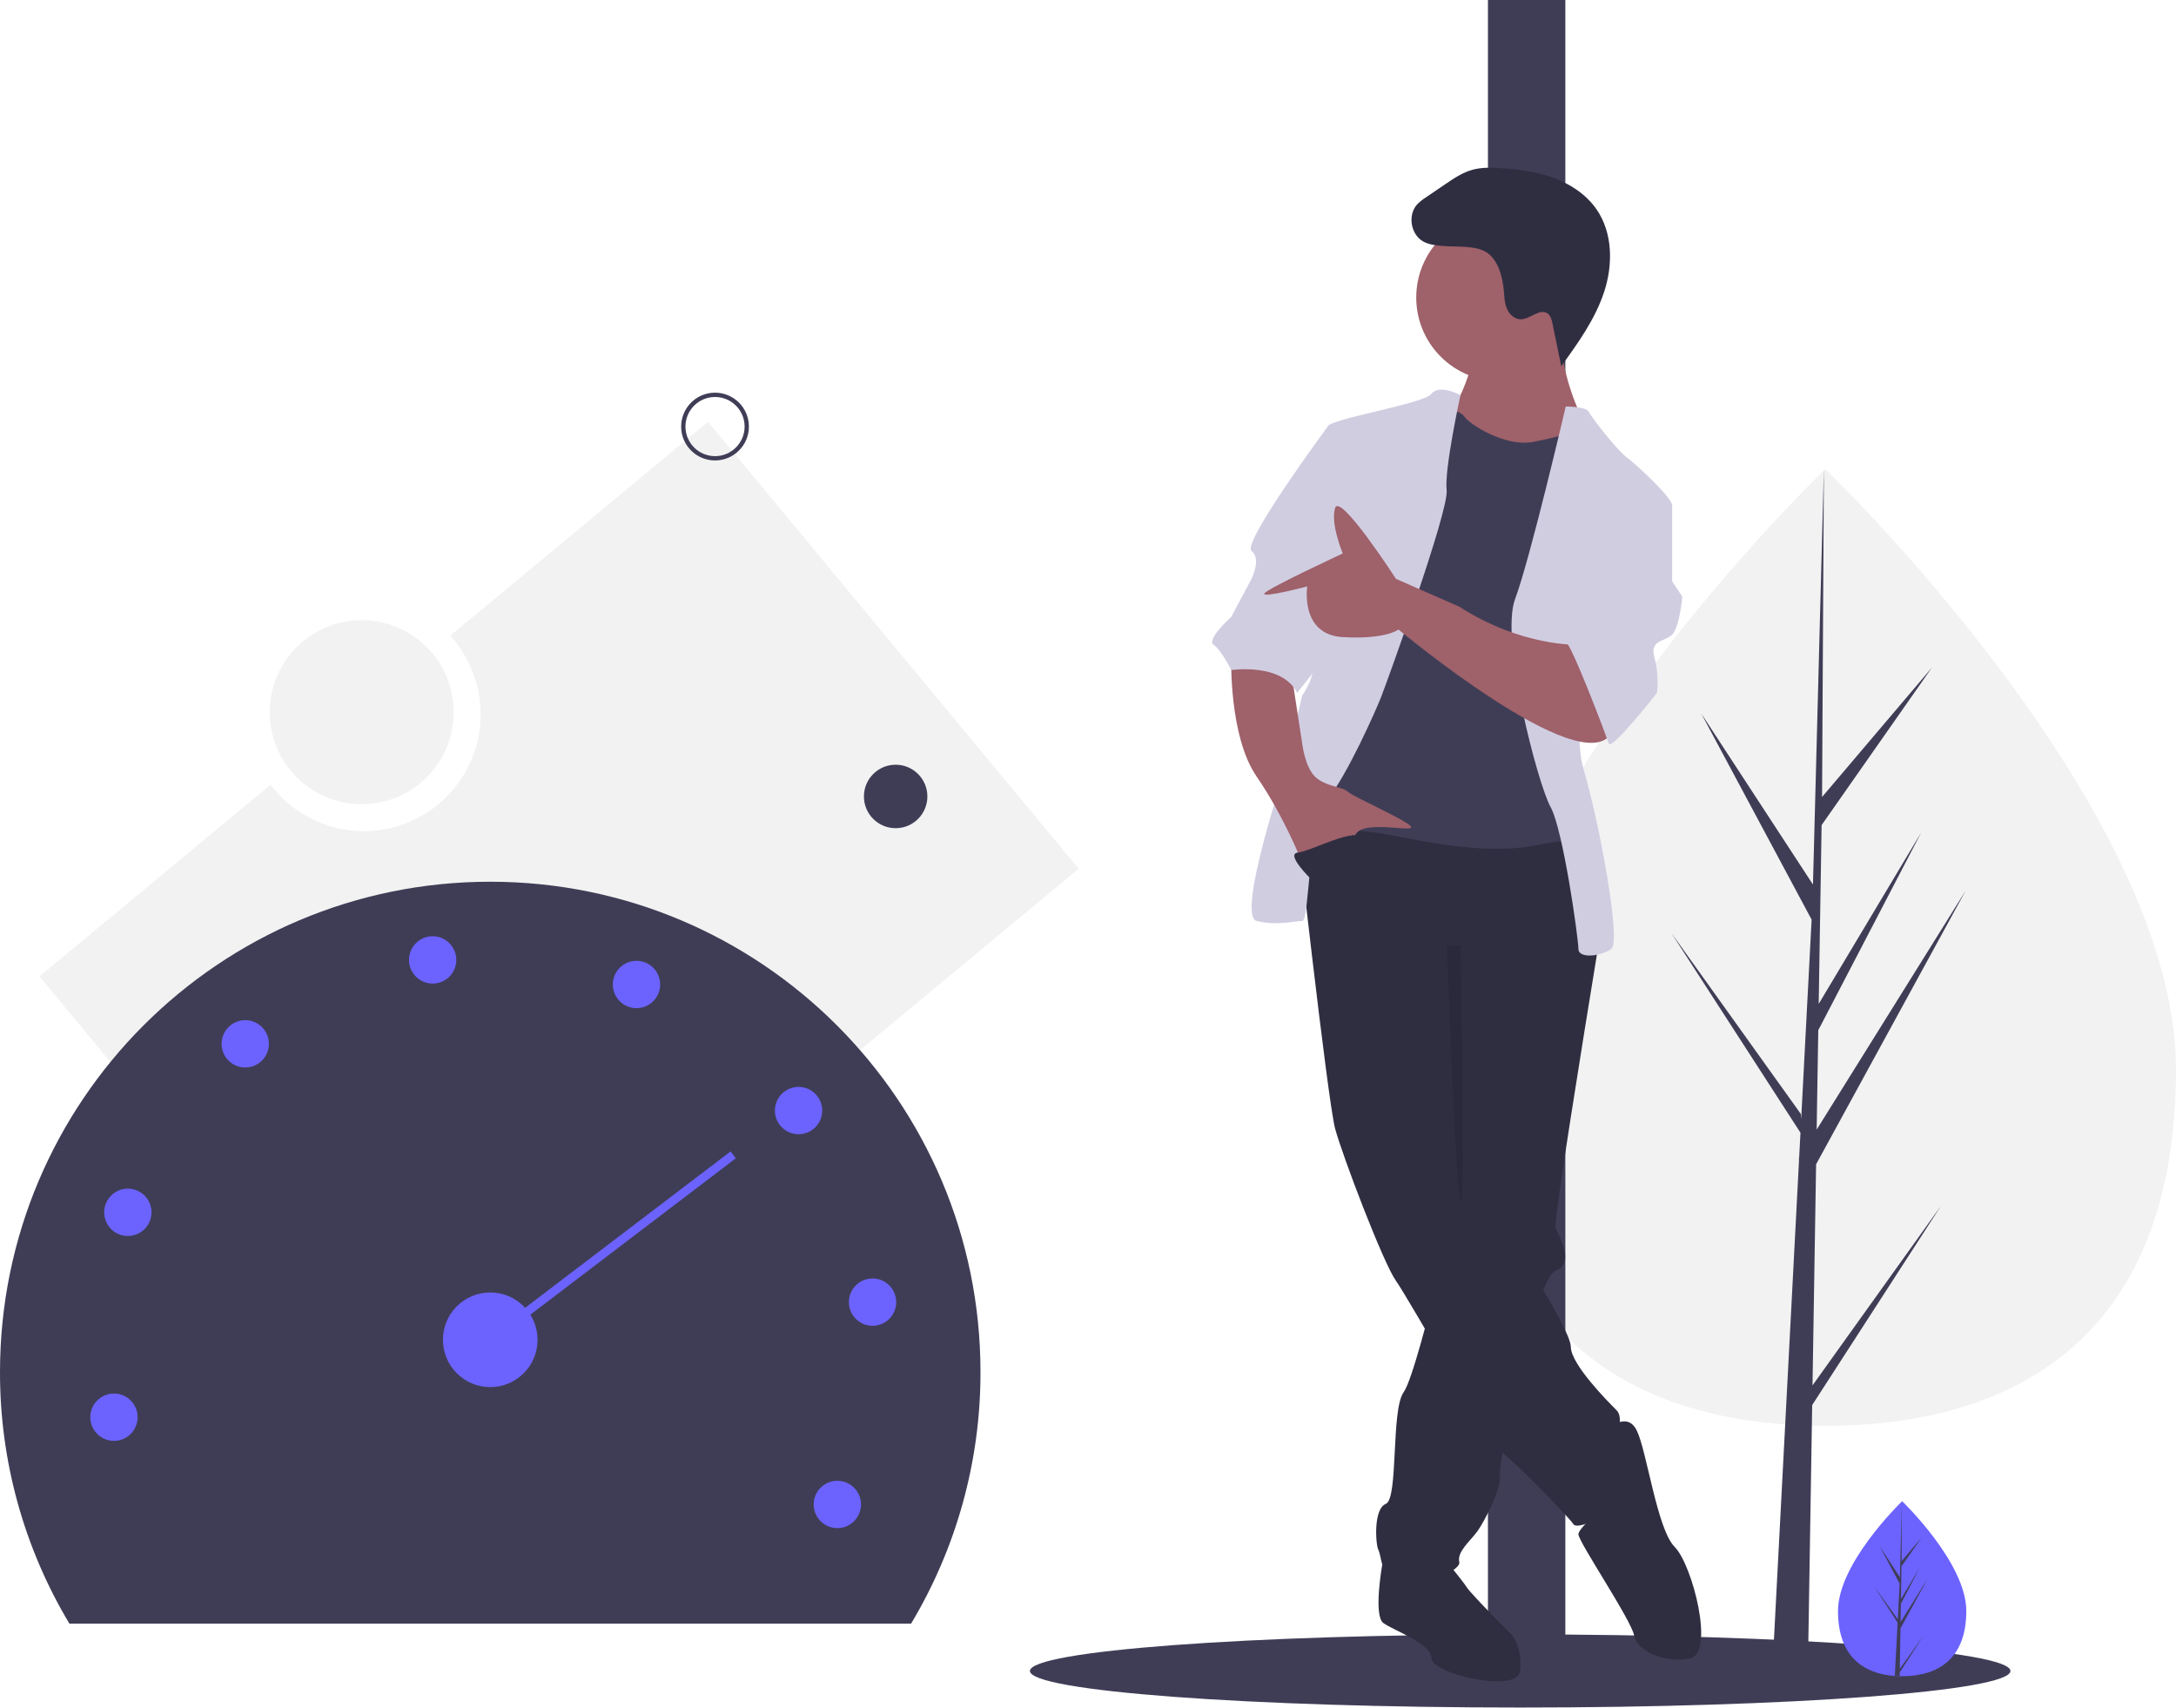
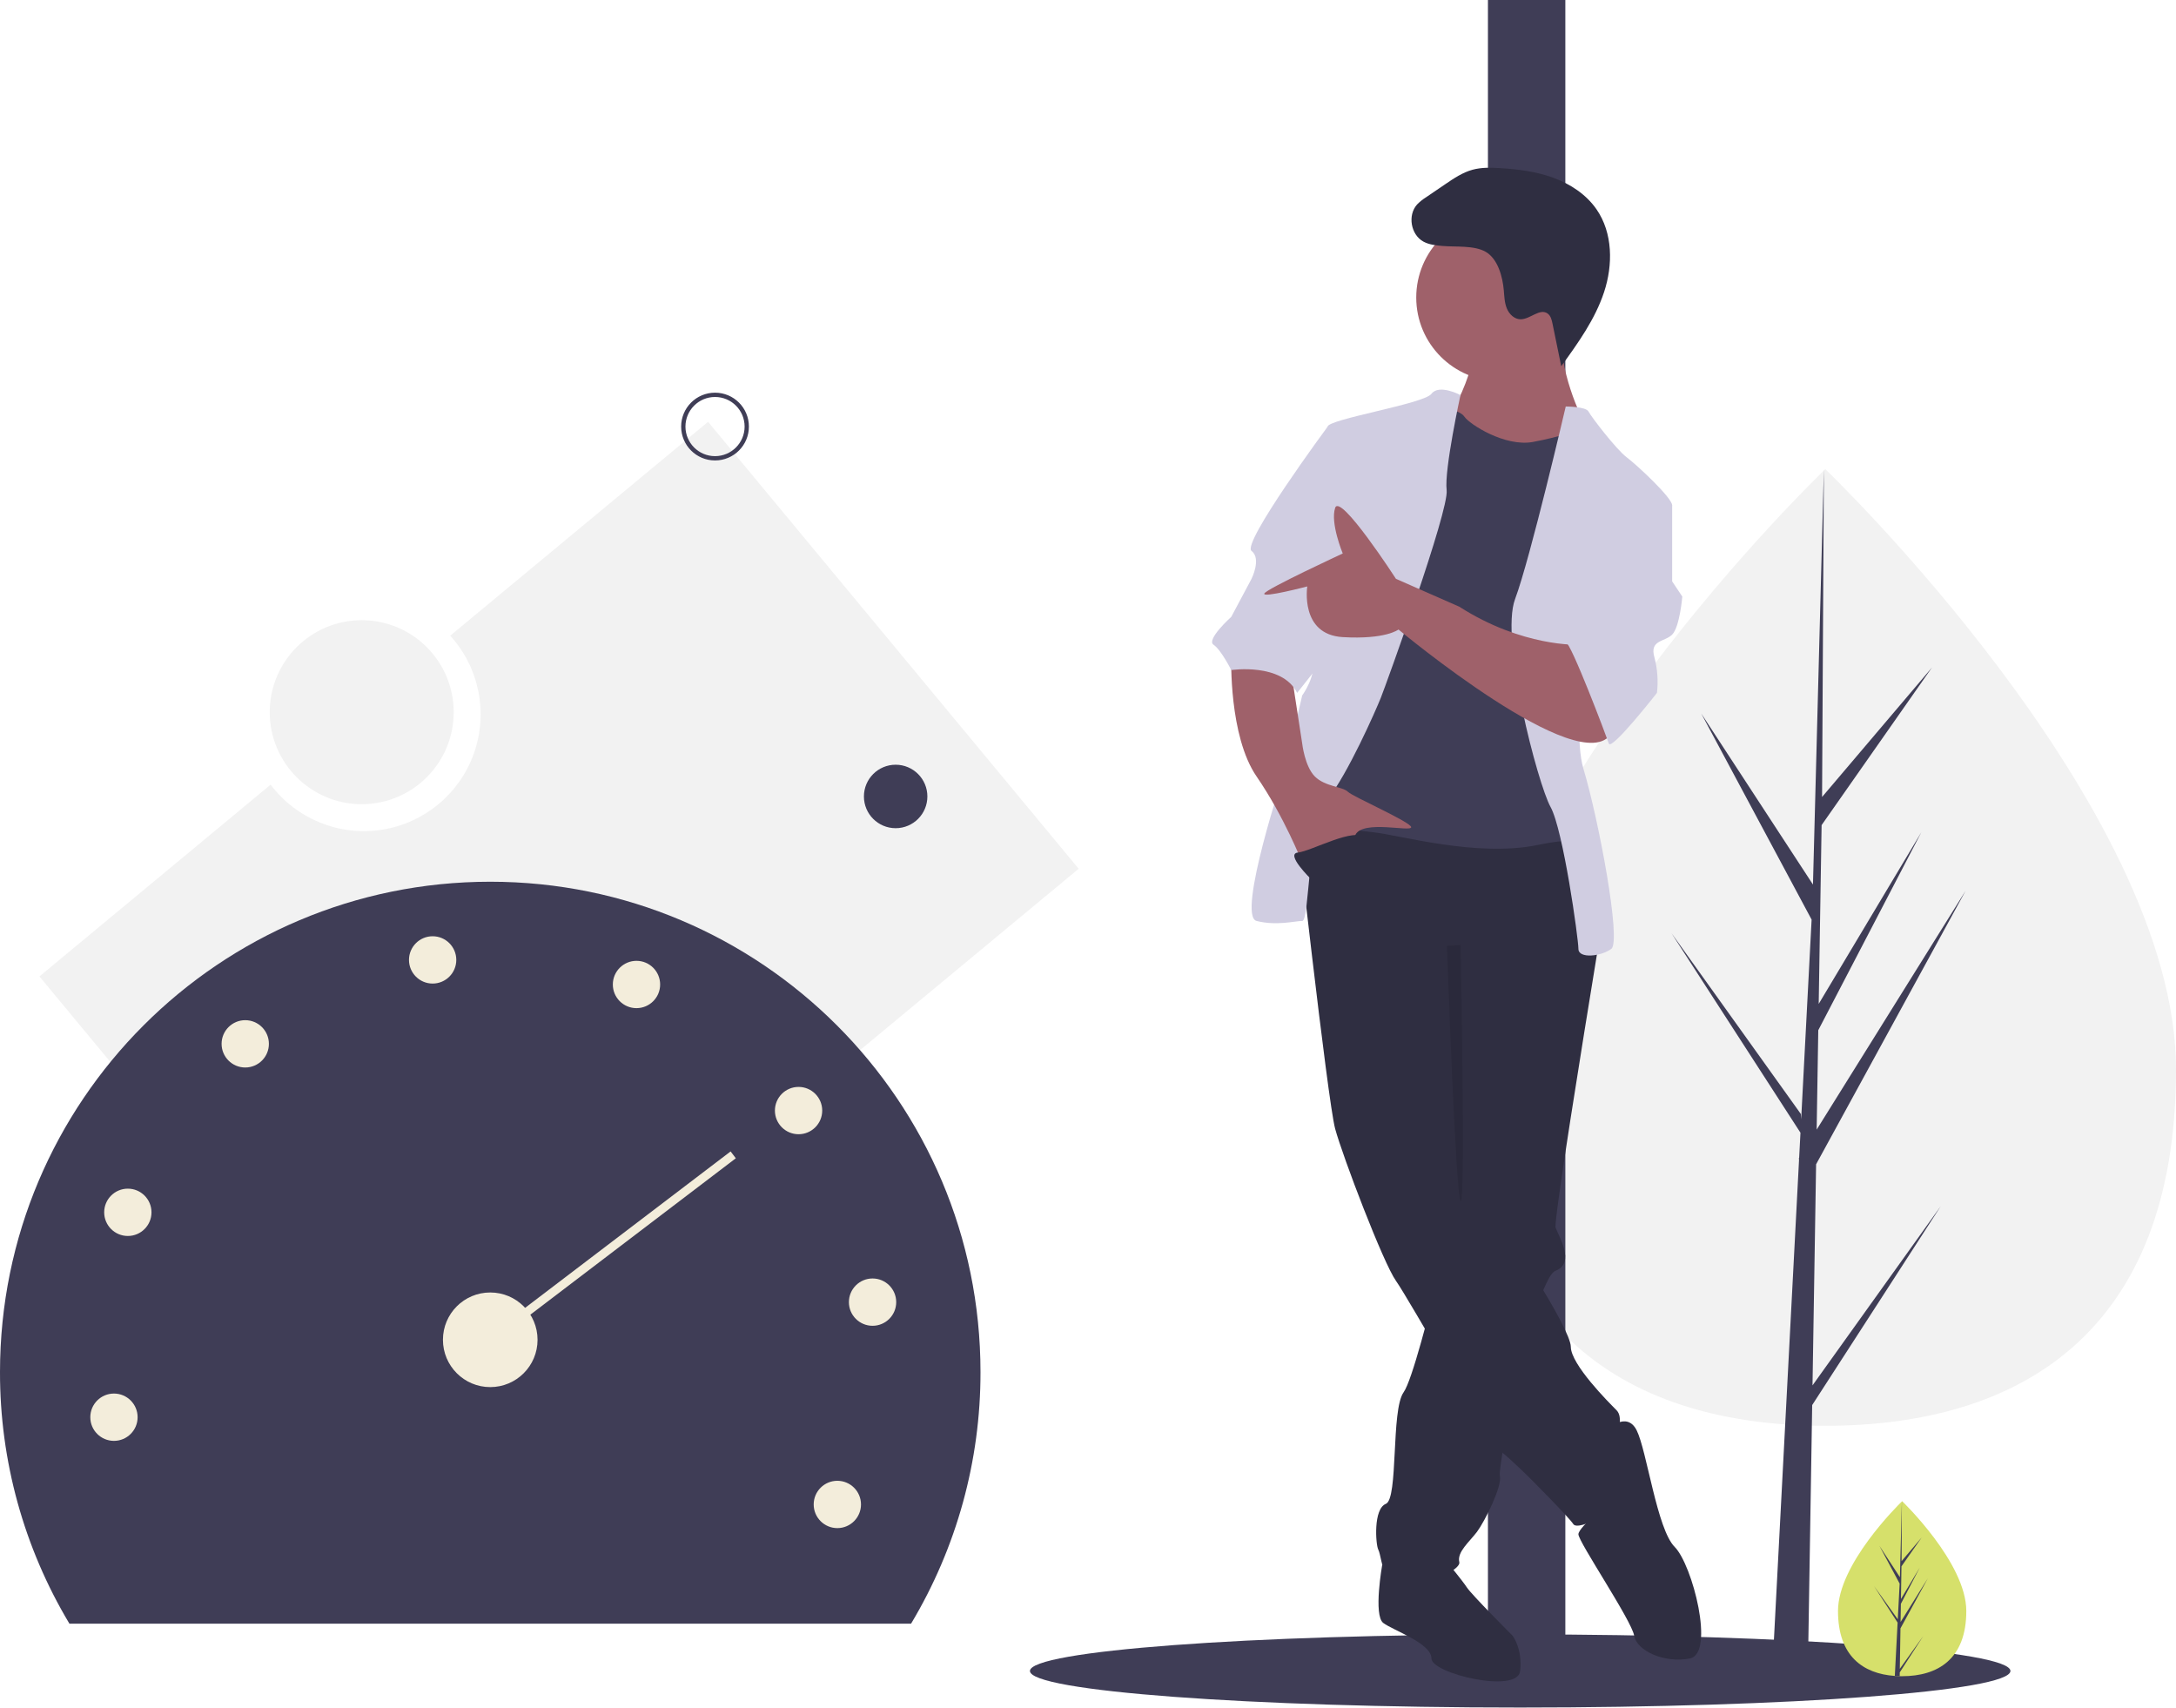
<svg xmlns="http://www.w3.org/2000/svg" id="e9543dae-de41-418f-9290-24abb7460ee9" data-name="Layer 1" width="1012" height="794" viewBox="0 0 1012 794">
  <path d="M423.31,249.137,303.381,348.596a54.313,54.313,0,1,1-83.525,69.268L112.334,507.032,284.69,714.863l310.976-257.895Z" transform="translate(-94 -53)" fill="#f2f2f2" />
  <path d="M1106,550.262c0,122.839-73.026,165.73-163.108,165.73S779.783,673.101,779.783,550.262,942.892,271.151,942.892,271.151,1106,427.422,1106,550.262Z" transform="translate(-94 -53)" fill="#f2f2f2" />
  <polygon points="842.95 644.201 844.62 541.396 914.141 414.211 844.882 525.269 845.633 479.043 893.547 387.026 845.832 466.81 845.832 466.811 847.182 383.672 898.489 310.415 847.395 370.598 848.239 218.151 842.935 419.964 843.371 411.638 791.207 331.793 842.535 427.62 837.674 520.472 837.53 518.007 777.394 433.981 837.347 526.714 836.74 538.326 836.631 538.5 836.68 539.453 824.349 775.026 840.825 775.026 842.801 653.348 902.608 560.843 842.95 644.201" fill="#3f3d56" />
  <ellipse cx="707" cy="777" rx="228" ry="17" fill="#3f3d56" />
  <rect x="692" width="36" height="782" fill="#3f3d56" />
-   <path d="M1008.473,802.111c0,22.469-13.356,30.314-29.834,30.314q-.573,0-1.143-.013c-.763-.016-1.52-.053-2.267-.104-14.871-1.052-26.424-9.301-26.424-30.197,0-21.625,27.634-48.912,29.71-50.932l.004-.004c.08-.078.12-.116.12-.116S1008.473,779.643,1008.473,802.111Z" transform="translate(-94 -53)" fill="#6c63ff" />
+   <path d="M1008.473,802.111c0,22.469-13.356,30.314-29.834,30.314q-.573,0-1.143-.013c-.763-.016-1.52-.053-2.267-.104-14.871-1.052-26.424-9.301-26.424-30.197,0-21.625,27.634-48.912,29.71-50.932l.004-.004c.08-.078.12-.116.12-.116S1008.473,779.643,1008.473,802.111Z" transform="translate(-94 -53)" fill="#D6E06B" />
  <path d="M977.552,828.988l10.912-15.247-10.939,16.921-.029,1.75c-.763-.016-1.52-.053-2.267-.104l1.176-22.479-.009-.174.02-.033.111-2.123-10.966-16.963L976.562,805.907l.025.451.889-16.985-9.388-17.528,9.503,14.547.925-35.212.004-.12v.116l-.154,27.767,9.347-11.008-9.385,13.4-.247,15.207,8.727-14.594-8.763,16.832-.138,8.454,12.669-20.313-12.717,23.263Z" transform="translate(-94 -53)" fill="#3f3d56" />
  <path d="M743.227,785.29l-6.382-4.741s-4.224,23.597.489,27.132,22.391,9.428,22.391,16.498,40.068,16.498,41.246,5.892-3.535-16.498-3.535-16.498-18.855-18.855-21.212-22.391-8.249-10.606-8.249-10.606Z" transform="translate(-94 -53)" fill="#2f2e41" />
  <path d="M837.504,491.853s-.177,1.037-.483,2.934c-.283,1.685-.672,4.066-1.143,7-4.95,30.204-19.386,119.119-18.408,122.053,1.178,3.535,9.428,16.498,0,20.034-.907.342-1.886,1.449-2.934,3.194a68.494,68.494,0,0,0-4.985,11.761c-5.621,16.31-11.632,42.413-15.108,60.49-1.52,7.943-2.557,14.33-2.864,17.677a9.612,9.612,0,0,0-.035,2.333c1.178,4.714-7.071,21.212-10.606,25.926s-9.428,9.428-8.249,14.142-29.462,17.677-32.997,9.428-3.535-12.963-4.714-15.32-2.357-18.855,3.535-21.212,2.357-43.603,8.249-51.852c1.968-2.746,4.973-12.044,8.12-23.227,1.237-4.384,2.487-9.051,3.712-13.729,4.973-19.174,9.38-38.465,9.38-38.465L766.796,487.139l64.815-8.249,1.662,3.665,3.312,7.271Z" transform="translate(-94 -53)" fill="#2f2e41" />
  <path d="M841.039,718.118s9.428-9.428,14.142,0,9.428,45.96,17.677,54.209,18.855,49.495,7.071,51.852-24.748-3.535-25.926-10.606S828.076,769.97,828.076,766.435s16.498-16.498,16.498-16.498Z" transform="translate(-94 -53)" fill="#2f2e41" />
  <path d="M696.088,427.038s15.32,137.88,18.855,150.843,22.391,62.458,28.283,70.708,43.603,75.422,48.317,78.957,14.142,12.963,14.142,12.963,17.677,17.677,20.034,21.212,22.391-7.071,23.569-14.142-1.178-18.855-2.357-23.569,2.357-11.785-1.178-15.32-21.212-21.212-21.212-29.462-30.64-56.566-42.425-67.172-9.428-28.283-9.428-28.283V511.887l64.815-20.034s-3.535-56.566-11.785-56.566S709.051,416.432,696.088,427.038Z" transform="translate(-94 -53)" fill="#2f2e41" />
  <circle cx="697.544" cy="138.346" r="38.889" fill="#9f616a" />
  <path d="M778.581,221.986s-4.714,17.677-10.606,22.391,15.32,24.748,15.32,24.748l40.068,2.357,7.071-22.391s-12.963-25.926-9.428-42.425S778.581,221.986,778.581,221.986Z" transform="translate(-94 -53)" fill="#9f616a" />
  <path d="M762.082,242.02s10.606,1.178,12.963,4.714,18.855,14.142,31.818,11.785,21.212-5.892,23.569-4.714,7.071,25.926,7.071,25.926L824.541,317.441l2.357,103.705,3.535,28.283s7.071-9.428-21.212-3.535-64.815-4.714-76.6-5.892-31.818-4.714-32.997-11.785,3.535-32.997,3.535-32.997l18.855-78.957,11.785-42.425Z" transform="translate(-94 -53)" fill="#3f3d56" />
  <path d="M773.229,236.701s-9.968-5.287-13.504-.573-48.317,11.785-48.317,15.32-9.428,98.991-7.071,107.24-4.714,17.677-4.714,17.677L691.374,411.718s-22.391,67.172-12.963,69.529,17.677,0,21.212,0,2.357-44.782,11.785-56.566,22.391-41.246,24.748-47.138,31.818-87.206,30.64-96.634S773.229,236.701,773.229,236.701Z" transform="translate(-94 -53)" fill="#d0cde1" />
  <path d="M822.184,242.02s9.428,0,10.606,2.357,12.963,17.677,17.677,21.212S871.679,284.444,871.679,287.98s-34.175,29.462-34.175,29.462-14.142,69.529-7.071,93.098,17.677,80.135,12.963,83.671-15.32,4.714-15.32,0-7.071-55.388-12.963-65.994-23.569-77.778-16.498-96.634S822.184,242.02,822.184,242.02Z" transform="translate(-94 -53)" fill="#d0cde1" />
  <path d="M666.627,358.687s-1.178,36.532,11.785,55.388,21.212,40.068,21.212,40.068,21.212-5.892,24.748-12.963,25.926-1.178,25.926-3.535S723.193,423.503,720.836,421.146s-10.606-2.357-15.32-7.071-5.892-15.32-5.892-15.32l-4.714-30.64Z" transform="translate(-94 -53)" fill="#9f616a" />
  <path d="M764.759,167.367c-2.992-.272-6.077-.571-8.721-1.997-5.925-3.195-7.496-12.294-2.986-17.291a22.344,22.344,0,0,1,4.143-3.331l8.958-6.097c3.962-2.697,8.017-5.437,12.638-6.709,4.179-1.15,8.594-1.032,12.92-.763,8.399.522,16.849,1.6,24.749,4.5s15.268,7.751,20.052,14.673c7.585,10.974,7.689,25.775,3.511,38.444s-12.112,23.701-19.931,34.51l-4.057-19.795c-.361-1.763-.829-3.695-2.295-4.739-3.645-2.593-8.103,2.731-12.576,2.697-2.874-.022-5.287-2.386-6.376-5.046s-1.161-5.605-1.413-8.468c-.534-6.064-2.653-14.502-8.396-17.847C779.628,166.993,770.774,167.914,764.759,167.367Z" transform="translate(-94 -53)" fill="#2f2e41" />
  <path d="M766.94,492.804s3.98,115.127,6.337,118.663,0-119.025,0-119.025Z" transform="translate(-94 -53)" opacity="0.1" />
  <path d="M720.836,251.447h-9.428s-40.068,54.209-35.354,57.745,0,12.963,0,12.963l-9.428,17.677s-11.785,10.606-8.249,12.963,8.249,11.785,8.249,11.785,23.569-3.535,30.64,10.606l15.284-19.296Z" transform="translate(-94 -53)" fill="#d0cde1" />
  <path d="M828.076,352.795s-25.926,1.178-55.388-17.677L743.227,322.155s-25.926-40.068-28.283-32.997,3.535,21.212,3.535,21.212S682.924,326.825,682,329s19.981-3.31,19.981-3.31-3.535,22.391,16.498,23.569,25.926-3.535,25.926-3.535,84.849,70.708,98.991,48.317S828.076,352.795,828.076,352.795Z" transform="translate(-94 -53)" fill="#9f616a" />
  <path d="M858.716,283.266l12.963,4.714v35.354l4.714,7.071s-1.178,14.142-4.714,17.677-10.606,2.357-8.249,10.606a44.667,44.667,0,0,1,1.178,16.498s-21.212,27.105-22.391,23.569-17.677-47.138-20.034-47.138,23.569-68.351,23.569-68.351Z" transform="translate(-94 -53)" fill="#d0cde1" />
  <path d="M703.748,461.803s-12.185-11.785-6.093-12.374,27.305-12.374,30.84-6.482S703.748,461.803,703.748,461.803Z" transform="translate(-94 -53)" fill="#2f2e41" />
  <path d="M517.717,808A226.922,226.922,0,0,0,550,691c0-125.921-102.079-228-228-228S94,565.079,94,691a226.922,226.922,0,0,0,32.283,117Z" transform="translate(-94 -53)" fill="#3f3d56" />
-   <circle cx="228" cy="623" r="22" fill="#6c63ff" />
-   <circle cx="53" cy="659" r="11" fill="#6c63ff" />
-   <circle cx="59.454" cy="563.726" r="11" fill="#6c63ff" />
-   <circle cx="114.056" cy="485.385" r="11" fill="#6c63ff" />
-   <circle cx="201.208" cy="446.356" r="11" fill="#6c63ff" />
-   <circle cx="296.013" cy="457.787" r="11" fill="#6c63ff" />
-   <circle cx="371.39" cy="516.415" r="11" fill="#6c63ff" />
-   <circle cx="405.804" cy="605.49" r="11" fill="#6c63ff" />
-   <circle cx="389.427" cy="699.567" r="11" fill="#6c63ff" />
-   <line x1="228" y1="623" x2="341" y2="537" fill="none" stroke="#6c63ff" stroke-miterlimit="10" stroke-width="4" />
+   <circle cx="228" cy="623" r="22" fill="#F3EDDB" />
+   <circle cx="53" cy="659" r="11" fill="#F3EDDB" />
+   <circle cx="59.454" cy="563.726" r="11" fill="#F3EDDB" />
+   <circle cx="114.056" cy="485.385" r="11" fill="#F3EDDB" />
+   <circle cx="201.208" cy="446.356" r="11" fill="#F3EDDB" />
+   <circle cx="296.013" cy="457.787" r="11" fill="#F3EDDB" />
+   <circle cx="371.39" cy="516.415" r="11" fill="#F3EDDB" />
+   <circle cx="405.804" cy="605.49" r="11" fill="#F3EDDB" />
+   <circle cx="389.427" cy="699.567" r="11" fill="#F3EDDB" />
+   <line x1="228" y1="623" x2="341" y2="537" fill="none" stroke="#F3EDDB" stroke-miterlimit="10" stroke-width="4" />
  <circle cx="332.542" cy="198.352" r="14.756" fill="none" stroke="#3f3d56" stroke-miterlimit="10" stroke-width="2" />
  <circle cx="416.542" cy="370.352" r="14.756" fill="#3f3d56" />
  <circle cx="168.223" cy="331.166" r="42.777" fill="#f2f2f2" />
</svg>
